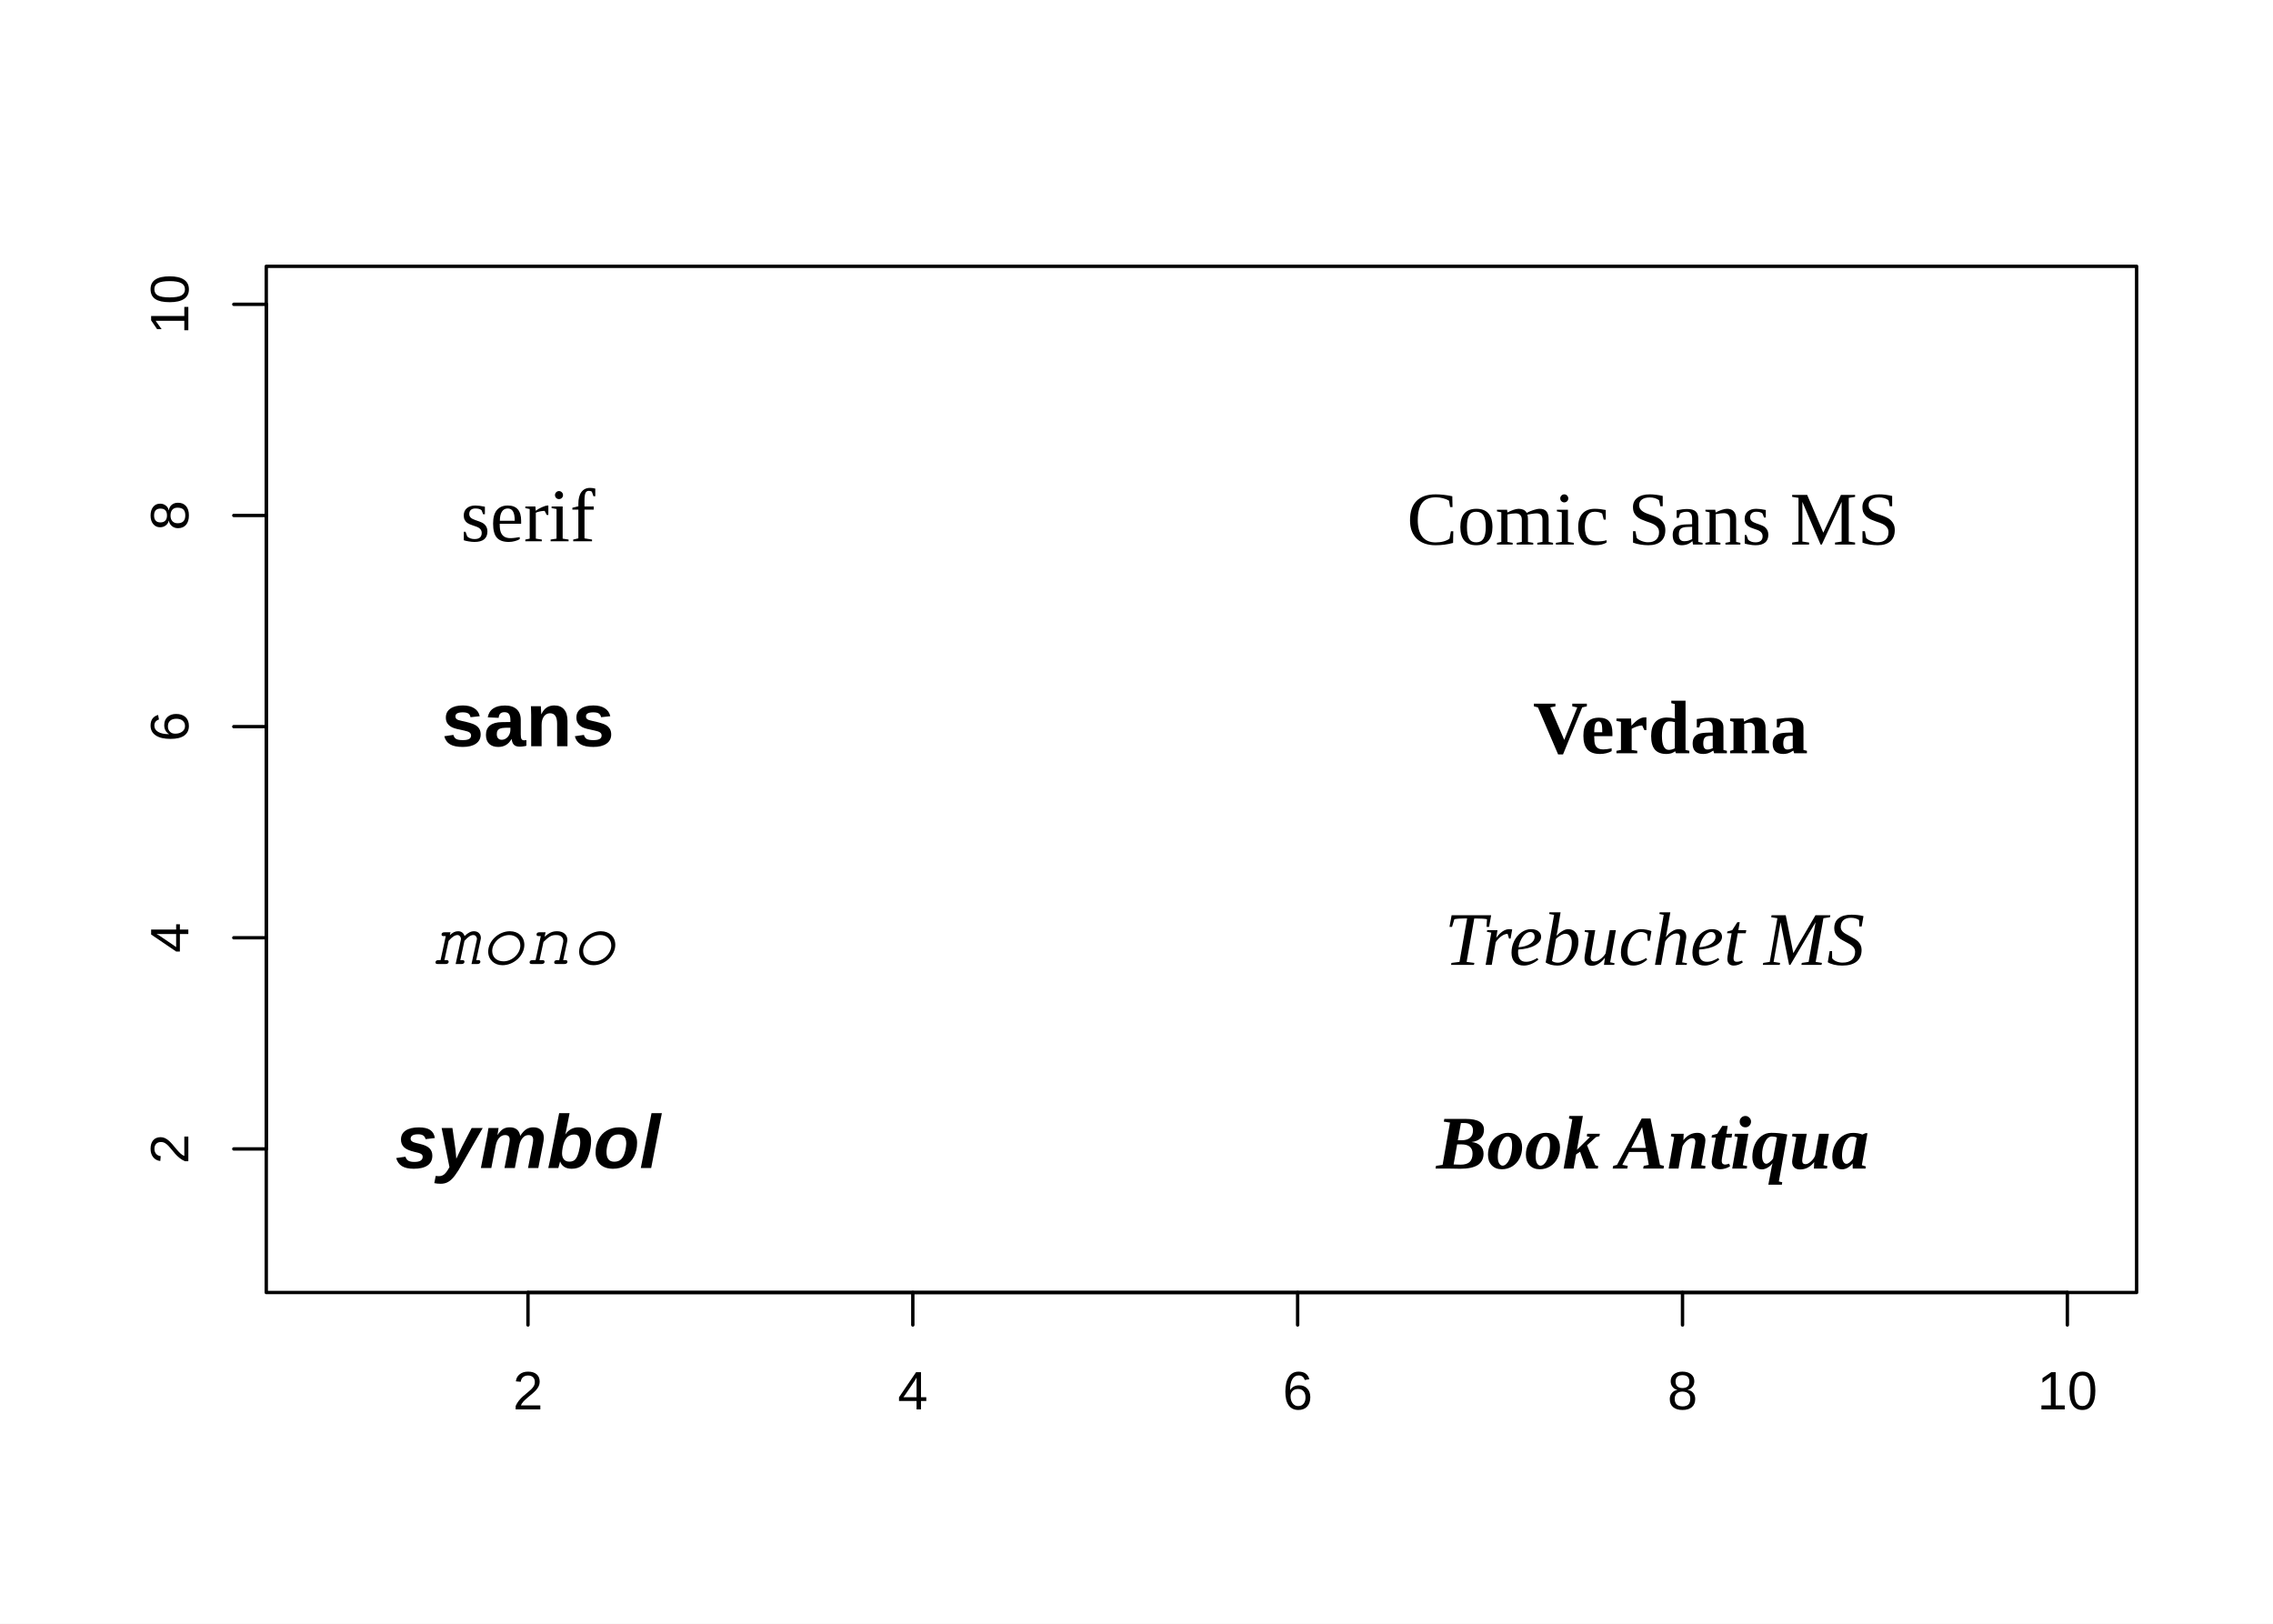
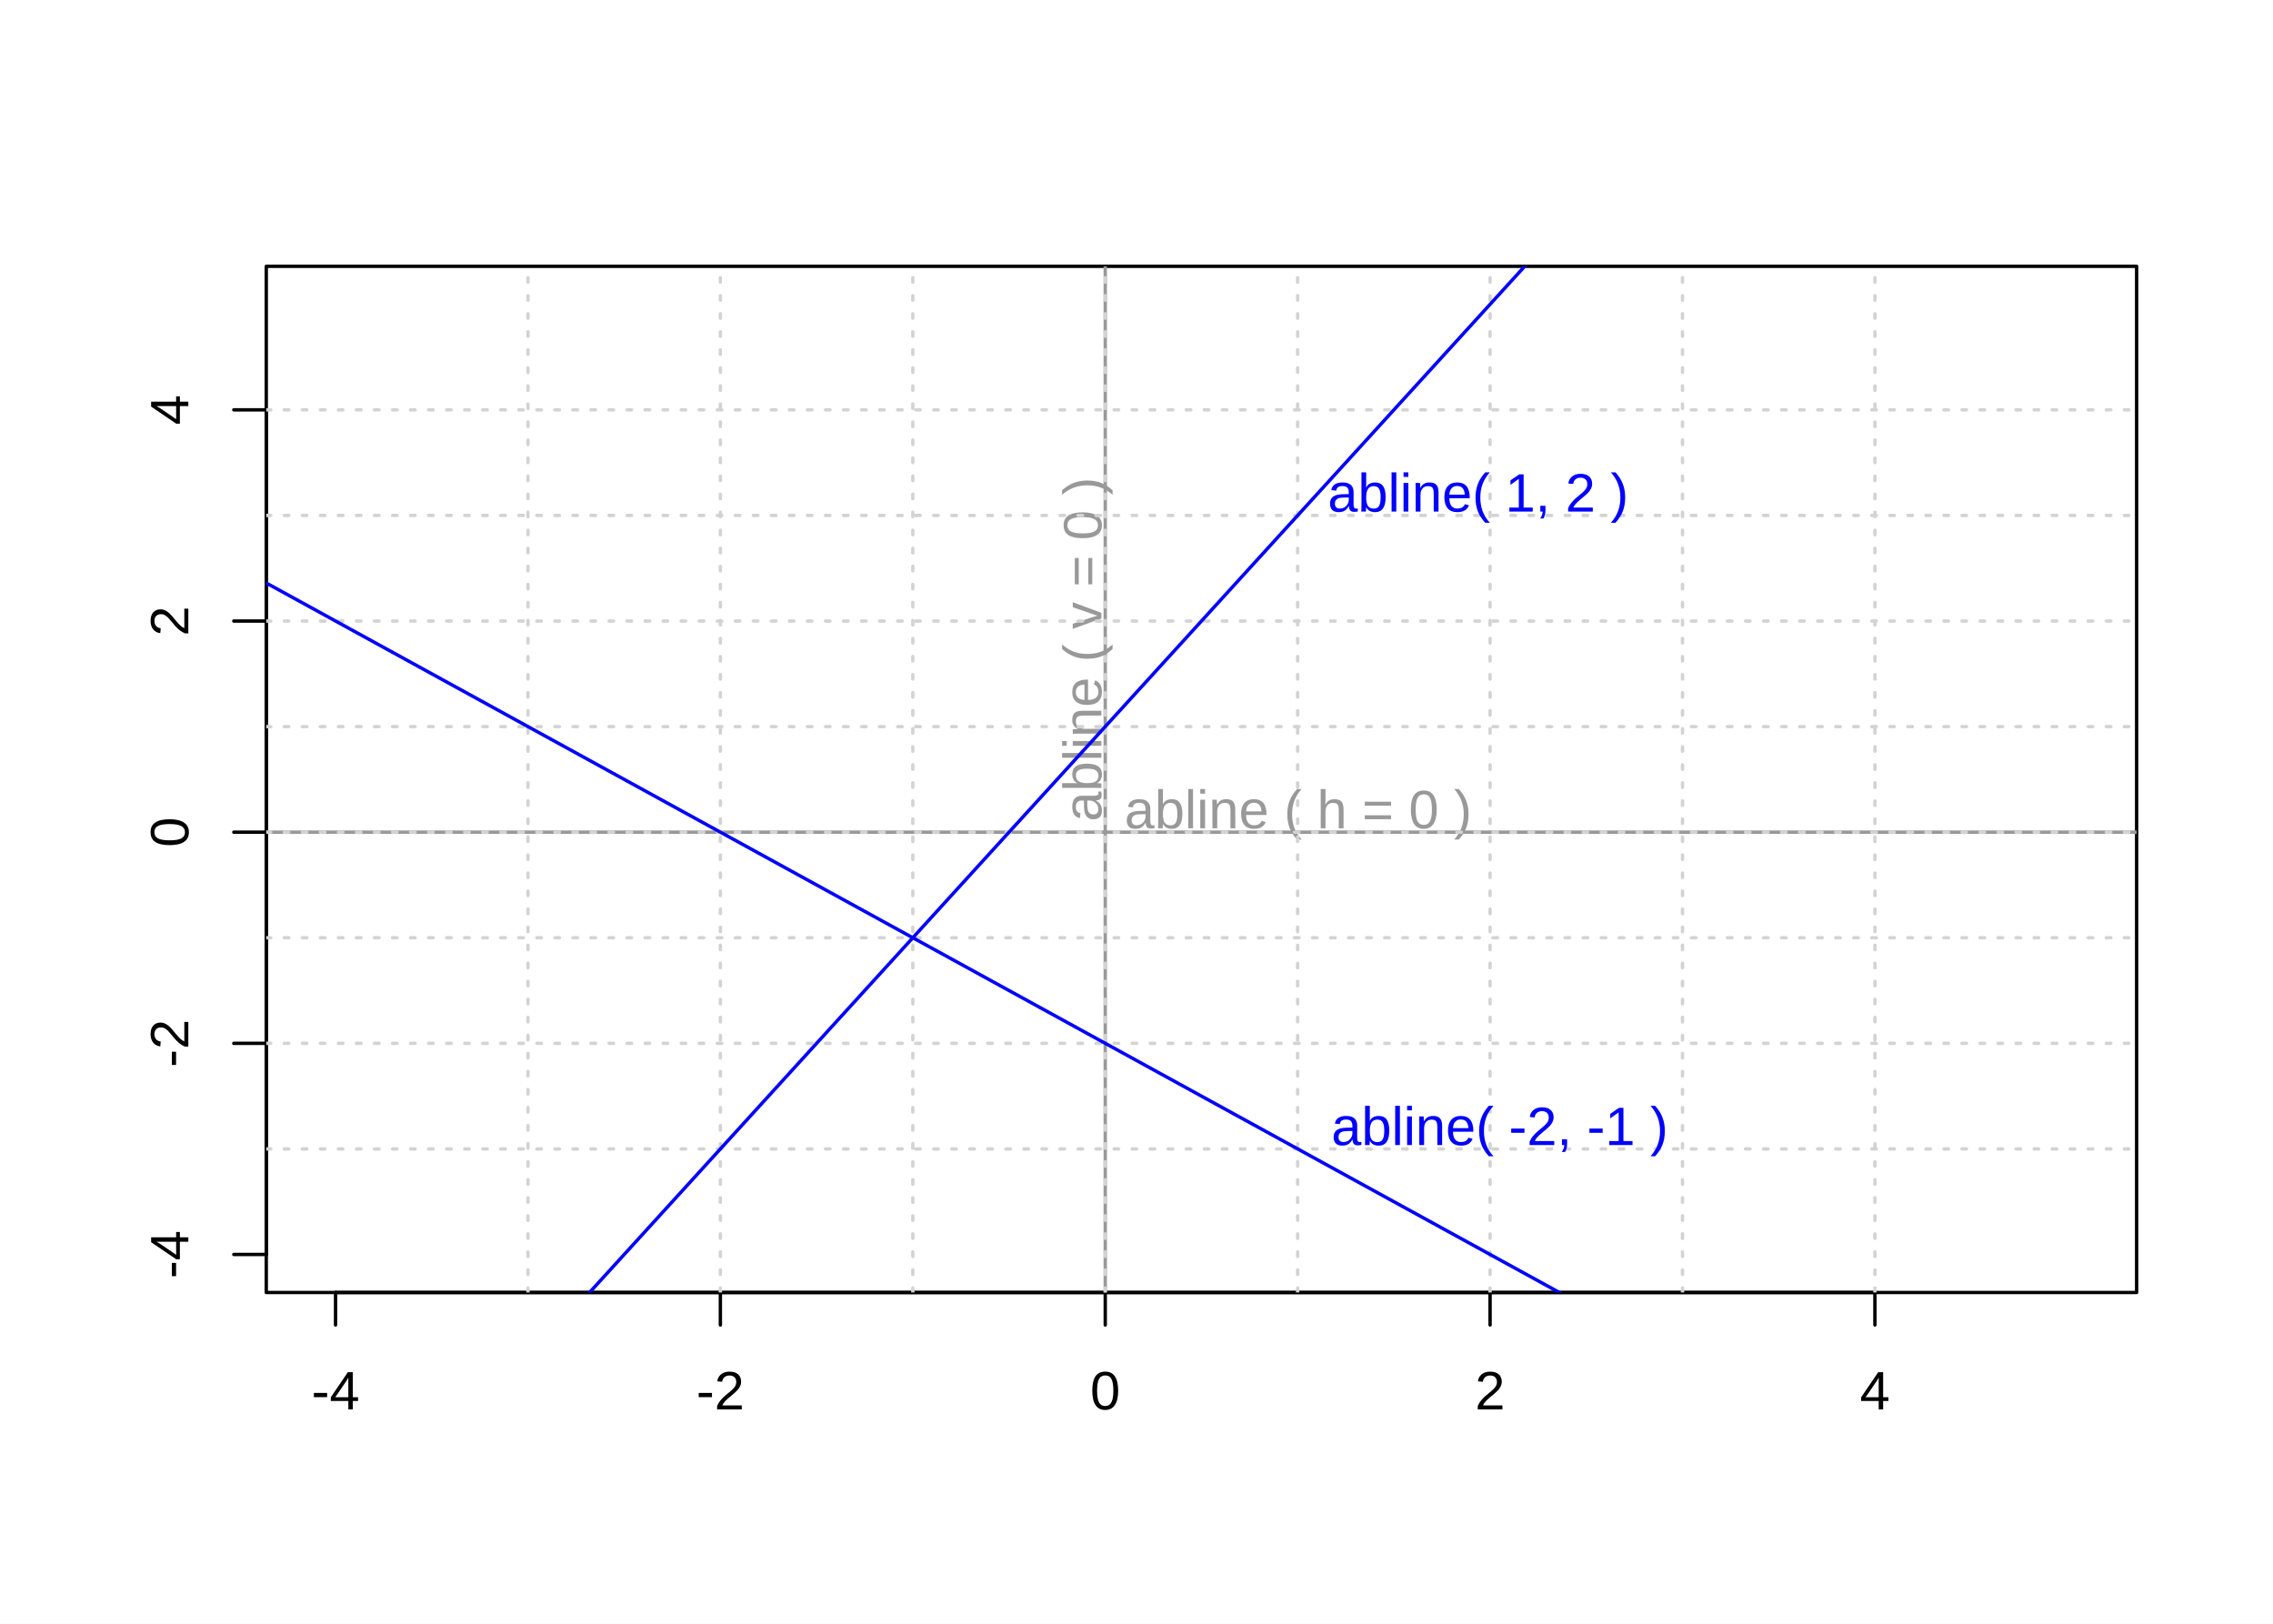
<svg xmlns="http://www.w3.org/2000/svg" viewBox="0 0 504.00 360.00">
  <defs>
    <style type="text/css">
    line, polyline, polygon, path, rect, circle {
      fill: none;
      stroke: #000000;
      stroke-linecap: round;
      stroke-linejoin: round;
      stroke-miterlimit: 10.00;
    }
  </style>
  </defs>
  <rect width="100%" height="100%" style="stroke: none; fill: #FFFFFF;" />
-   <line x1="117.07" y1="286.56" x2="458.40" y2="286.56" style="stroke-width: 0.75;" />
-   <line x1="117.07" y1="286.56" x2="117.07" y2="293.76" style="stroke-width: 0.75;" />
-   <line x1="202.40" y1="286.56" x2="202.40" y2="293.76" style="stroke-width: 0.75;" />
-   <line x1="287.73" y1="286.56" x2="287.73" y2="293.76" style="stroke-width: 0.75;" />
-   <line x1="373.07" y1="286.56" x2="373.07" y2="293.76" style="stroke-width: 0.75;" />
-   <line x1="458.40" y1="286.56" x2="458.40" y2="293.76" style="stroke-width: 0.75;" />
-   <text x="113.73" y="312.48" style="font-size: 12.00px; font-family: Arial;" textLength="6.67px" lengthAdjust="spacingAndGlyphs">2</text>
-   <text x="199.06" y="312.48" style="font-size: 12.00px; font-family: Arial;" textLength="6.67px" lengthAdjust="spacingAndGlyphs">4</text>
-   <text x="284.40" y="312.48" style="font-size: 12.00px; font-family: Arial;" textLength="6.67px" lengthAdjust="spacingAndGlyphs">6</text>
-   <text x="369.73" y="312.48" style="font-size: 12.00px; font-family: Arial;" textLength="6.67px" lengthAdjust="spacingAndGlyphs">8</text>
-   <text x="451.73" y="312.48" style="font-size: 12.00px; font-family: Arial;" textLength="13.35px" lengthAdjust="spacingAndGlyphs">10</text>
-   <line x1="59.04" y1="254.73" x2="59.04" y2="67.47" style="stroke-width: 0.75;" />
-   <line x1="59.04" y1="254.73" x2="51.84" y2="254.73" style="stroke-width: 0.75;" />
-   <line x1="59.04" y1="207.91" x2="51.84" y2="207.91" style="stroke-width: 0.75;" />
-   <line x1="59.04" y1="161.10" x2="51.84" y2="161.10" style="stroke-width: 0.75;" />
-   <line x1="59.04" y1="114.28" x2="51.84" y2="114.28" style="stroke-width: 0.75;" />
-   <line x1="59.04" y1="67.47" x2="51.84" y2="67.47" style="stroke-width: 0.75;" />
-   <text transform="translate(41.76,258.06) rotate(-90)" style="font-size: 12.00px; font-family: Arial;" textLength="6.67px" lengthAdjust="spacingAndGlyphs">2</text>
-   <text transform="translate(41.76,211.25) rotate(-90)" style="font-size: 12.00px; font-family: Arial;" textLength="6.67px" lengthAdjust="spacingAndGlyphs">4</text>
-   <text transform="translate(41.76,164.43) rotate(-90)" style="font-size: 12.00px; font-family: Arial;" textLength="6.67px" lengthAdjust="spacingAndGlyphs">6</text>
-   <text transform="translate(41.76,117.62) rotate(-90)" style="font-size: 12.00px; font-family: Arial;" textLength="6.67px" lengthAdjust="spacingAndGlyphs">8</text>
-   <text transform="translate(41.76,74.14) rotate(-90)" style="font-size: 12.00px; font-family: Arial;" textLength="13.35px" lengthAdjust="spacingAndGlyphs">10</text>
+   <line x1="74.40" y1="286.56" x2="415.73" y2="286.56" style="stroke-width: 0.75;" />
+   <line x1="74.40" y1="286.56" x2="74.40" y2="293.76" style="stroke-width: 0.75;" />
+   <line x1="159.73" y1="286.56" x2="159.73" y2="293.76" style="stroke-width: 0.75;" />
+   <line x1="245.07" y1="286.56" x2="245.07" y2="293.76" style="stroke-width: 0.75;" />
+   <line x1="330.40" y1="286.56" x2="330.40" y2="293.76" style="stroke-width: 0.75;" />
+   <line x1="415.73" y1="286.56" x2="415.73" y2="293.76" style="stroke-width: 0.75;" />
+   <text x="69.07" y="312.48" style="font-size: 12.00px; font-family: Arial;" textLength="10.67px" lengthAdjust="spacingAndGlyphs">-4</text>
+   <text x="154.40" y="312.48" style="font-size: 12.00px; font-family: Arial;" textLength="10.67px" lengthAdjust="spacingAndGlyphs">-2</text>
+   <text x="241.73" y="312.48" style="font-size: 12.00px; font-family: Arial;" textLength="6.67px" lengthAdjust="spacingAndGlyphs">0</text>
+   <text x="327.06" y="312.48" style="font-size: 12.00px; font-family: Arial;" textLength="6.67px" lengthAdjust="spacingAndGlyphs">2</text>
+   <text x="412.40" y="312.48" style="font-size: 12.00px; font-family: Arial;" textLength="6.67px" lengthAdjust="spacingAndGlyphs">4</text>
+   <line x1="59.04" y1="278.13" x2="59.04" y2="90.87" style="stroke-width: 0.75;" />
+   <line x1="59.04" y1="278.13" x2="51.84" y2="278.13" style="stroke-width: 0.75;" />
+   <line x1="59.04" y1="231.32" x2="51.84" y2="231.32" style="stroke-width: 0.75;" />
+   <line x1="59.04" y1="184.50" x2="51.84" y2="184.50" style="stroke-width: 0.75;" />
+   <line x1="59.04" y1="137.69" x2="51.84" y2="137.69" style="stroke-width: 0.75;" />
+   <line x1="59.04" y1="90.87" x2="51.84" y2="90.87" style="stroke-width: 0.75;" />
+   <text transform="translate(41.76,283.47) rotate(-90)" style="font-size: 12.00px; font-family: Arial;" textLength="10.67px" lengthAdjust="spacingAndGlyphs">-4</text>
+   <text transform="translate(41.76,236.65) rotate(-90)" style="font-size: 12.00px; font-family: Arial;" textLength="10.67px" lengthAdjust="spacingAndGlyphs">-2</text>
+   <text transform="translate(41.76,187.84) rotate(-90)" style="font-size: 12.00px; font-family: Arial;" textLength="6.67px" lengthAdjust="spacingAndGlyphs">0</text>
+   <text transform="translate(41.76,141.03) rotate(-90)" style="font-size: 12.00px; font-family: Arial;" textLength="6.67px" lengthAdjust="spacingAndGlyphs">2</text>
+   <text transform="translate(41.76,94.21) rotate(-90)" style="font-size: 12.00px; font-family: Arial;" textLength="6.67px" lengthAdjust="spacingAndGlyphs">4</text>
  <polyline points="59.04,286.56 473.76,286.56 473.76,59.04 59.04,59.04 59.04,286.56 " style="stroke-width: 0.75;" />
  <defs>
    <clipPath id="cpNTkuMDR8NDczLjc2fDI4Ni41Nnw1OS4wNA==">
      <rect x="59.04" y="59.04" width="414.72" height="227.52" />
    </clipPath>
  </defs>
+   <line x1="59.04" y1="184.50" x2="473.76" y2="184.50" style="stroke-width: 0.75; stroke: #999999;" clip-path="url(#cpNTkuMDR8NDczLjc2fDI4Ni41Nnw1OS4wNA==)" />
+   <line x1="245.07" y1="286.56" x2="245.07" y2="59.04" style="stroke-width: 0.75; stroke: #999999;" clip-path="url(#cpNTkuMDR8NDczLjc2fDI4Ni41Nnw1OS4wNA==)" />
  <g clip-path="url(#cpNTkuMDR8NDczLjc2fDI4Ni41Nnw1OS4wNA==)">
-     <text x="102.14" y="120.00" style="font-size: 16.80px; font-family: Times New Roman;" textLength="29.85px" lengthAdjust="spacingAndGlyphs">serif</text>
+     <text x="249.33" y="183.64" style="font-size: 12.00px; fill: #999999; font-family: Arial;" textLength="77.04px" lengthAdjust="spacingAndGlyphs">abline ( h = 0 )</text>
  </g>
  <g clip-path="url(#cpNTkuMDR8NDczLjc2fDI4Ni41Nnw1OS4wNA==)">
-     <text x="97.92" y="165.45" style="font-size: 16.80px; font-weight: bold; font-family: Arial;" textLength="38.29px" lengthAdjust="spacingAndGlyphs">sans</text>
+     <text transform="translate(244.21,182.16) rotate(-90)" style="font-size: 12.00px; fill: #999999; font-family: Arial;" textLength="76.37px" lengthAdjust="spacingAndGlyphs">abline ( v = 0 )</text>
  </g>
+   <line x1="59.04" y1="254.73" x2="473.76" y2="254.73" style="stroke-width: 0.75; stroke: #D3D3D3; stroke-dasharray: 1.00,3.00;" clip-path="url(#cpNTkuMDR8NDczLjc2fDI4Ni41Nnw1OS4wNA==)" />
+   <line x1="59.04" y1="231.32" x2="473.76" y2="231.32" style="stroke-width: 0.75; stroke: #D3D3D3; stroke-dasharray: 1.00,3.00;" clip-path="url(#cpNTkuMDR8NDczLjc2fDI4Ni41Nnw1OS4wNA==)" />
+   <line x1="59.04" y1="207.91" x2="473.76" y2="207.91" style="stroke-width: 0.75; stroke: #D3D3D3; stroke-dasharray: 1.00,3.00;" clip-path="url(#cpNTkuMDR8NDczLjc2fDI4Ni41Nnw1OS4wNA==)" />
+   <line x1="59.04" y1="184.50" x2="473.76" y2="184.50" style="stroke-width: 0.75; stroke: #D3D3D3; stroke-dasharray: 1.00,3.00;" clip-path="url(#cpNTkuMDR8NDczLjc2fDI4Ni41Nnw1OS4wNA==)" />
+   <line x1="59.04" y1="161.10" x2="473.76" y2="161.10" style="stroke-width: 0.75; stroke: #D3D3D3; stroke-dasharray: 1.00,3.00;" clip-path="url(#cpNTkuMDR8NDczLjc2fDI4Ni41Nnw1OS4wNA==)" />
+   <line x1="59.04" y1="137.69" x2="473.76" y2="137.69" style="stroke-width: 0.75; stroke: #D3D3D3; stroke-dasharray: 1.00,3.00;" clip-path="url(#cpNTkuMDR8NDczLjc2fDI4Ni41Nnw1OS4wNA==)" />
+   <line x1="59.04" y1="114.28" x2="473.76" y2="114.28" style="stroke-width: 0.75; stroke: #D3D3D3; stroke-dasharray: 1.00,3.00;" clip-path="url(#cpNTkuMDR8NDczLjc2fDI4Ni41Nnw1OS4wNA==)" />
+   <line x1="59.04" y1="90.87" x2="473.76" y2="90.87" style="stroke-width: 0.75; stroke: #D3D3D3; stroke-dasharray: 1.00,3.00;" clip-path="url(#cpNTkuMDR8NDczLjc2fDI4Ni41Nnw1OS4wNA==)" />
+   <line x1="117.07" y1="286.56" x2="117.07" y2="59.04" style="stroke-width: 0.75; stroke: #D3D3D3; stroke-dasharray: 1.00,3.00;" clip-path="url(#cpNTkuMDR8NDczLjc2fDI4Ni41Nnw1OS4wNA==)" />
+   <line x1="159.73" y1="286.56" x2="159.73" y2="59.04" style="stroke-width: 0.75; stroke: #D3D3D3; stroke-dasharray: 1.00,3.00;" clip-path="url(#cpNTkuMDR8NDczLjc2fDI4Ni41Nnw1OS4wNA==)" />
+   <line x1="202.40" y1="286.56" x2="202.40" y2="59.04" style="stroke-width: 0.75; stroke: #D3D3D3; stroke-dasharray: 1.00,3.00;" clip-path="url(#cpNTkuMDR8NDczLjc2fDI4Ni41Nnw1OS4wNA==)" />
+   <line x1="245.07" y1="286.56" x2="245.07" y2="59.04" style="stroke-width: 0.75; stroke: #D3D3D3; stroke-dasharray: 1.00,3.00;" clip-path="url(#cpNTkuMDR8NDczLjc2fDI4Ni41Nnw1OS4wNA==)" />
+   <line x1="287.73" y1="286.56" x2="287.73" y2="59.04" style="stroke-width: 0.75; stroke: #D3D3D3; stroke-dasharray: 1.00,3.00;" clip-path="url(#cpNTkuMDR8NDczLjc2fDI4Ni41Nnw1OS4wNA==)" />
+   <line x1="330.40" y1="286.56" x2="330.40" y2="59.04" style="stroke-width: 0.75; stroke: #D3D3D3; stroke-dasharray: 1.00,3.00;" clip-path="url(#cpNTkuMDR8NDczLjc2fDI4Ni41Nnw1OS4wNA==)" />
+   <line x1="373.07" y1="286.56" x2="373.07" y2="59.04" style="stroke-width: 0.75; stroke: #D3D3D3; stroke-dasharray: 1.00,3.00;" clip-path="url(#cpNTkuMDR8NDczLjc2fDI4Ni41Nnw1OS4wNA==)" />
+   <line x1="415.73" y1="286.56" x2="415.73" y2="59.04" style="stroke-width: 0.75; stroke: #D3D3D3; stroke-dasharray: 1.00,3.00;" clip-path="url(#cpNTkuMDR8NDczLjc2fDI4Ni41Nnw1OS4wNA==)" />
+   <line x1="63.79" y1="360.00" x2="391.89" y2="0.00" style="stroke-width: 0.75; stroke: #0000FF;" clip-path="url(#cpNTkuMDR8NDczLjc2fDI4Ni41Nnw1OS4wNA==)" />
  <g clip-path="url(#cpNTkuMDR8NDczLjc2fDI4Ni41Nnw1OS4wNA==)">
-     <text x="96.39" y="213.73" style="font-size: 16.80px; font-style: italic; font-family: Courier;" textLength="41.35px" lengthAdjust="spacingAndGlyphs">mono</text>
+     <text x="294.40" y="113.42" style="font-size: 12.00px; fill: #0000FF; font-family: Arial;" textLength="66.70px" lengthAdjust="spacingAndGlyphs">abline( 1, 2 )</text>
  </g>
+   <line x1="59.04" y1="129.26" x2="473.76" y2="356.78" style="stroke-width: 0.75; stroke: #0000FF;" clip-path="url(#cpNTkuMDR8NDczLjc2fDI4Ni41Nnw1OS4wNA==)" />
  <g clip-path="url(#cpNTkuMDR8NDczLjc2fDI4Ni41Nnw1OS4wNA==)">
-     <text x="87.66" y="258.97" style="font-size: 16.80px; font-weight: bold; font-style: italic; font-family: Arial;" textLength="58.82px" lengthAdjust="spacingAndGlyphs">symbol</text>
-   </g>
-   <g clip-path="url(#cpNTkuMDR8NDczLjc2fDI4Ni41Nnw1OS4wNA==)">
-     <text x="311.96" y="120.73" style="font-size: 16.80px; font-family: font.comic;" textLength="122.21px" lengthAdjust="spacingAndGlyphs">Comic Sans MS</text>
-   </g>
-   <g clip-path="url(#cpNTkuMDR8NDczLjc2fDI4Ni41Nnw1OS4wNA==)">
-     <text x="339.92" y="167.01" style="font-size: 16.80px; font-weight: bold; font-family: font.verdana;" textLength="66.30px" lengthAdjust="spacingAndGlyphs">Verdana</text>
-   </g>
-   <g clip-path="url(#cpNTkuMDR8NDczLjc2fDI4Ni41Nnw1OS4wNA==)">
-     <text x="320.31" y="213.92" style="font-size: 16.80px; font-style: italic; font-family: font.trebuchet;" textLength="105.51px" lengthAdjust="spacingAndGlyphs">Trebuchet MS</text>
-   </g>
-   <g clip-path="url(#cpNTkuMDR8NDczLjc2fDI4Ni41Nnw1OS4wNA==)">
-     <text x="318.47" y="259.08" style="font-size: 16.80px; font-weight: bold; font-style: italic; font-family: font.book.antiqua;" textLength="109.19px" lengthAdjust="spacingAndGlyphs">Book Antiqua</text>
+     <text x="295.20" y="253.87" style="font-size: 12.00px; fill: #0000FF; font-family: Arial;" textLength="74.70px" lengthAdjust="spacingAndGlyphs">abline( -2, -1 )</text>
  </g>
</svg>
